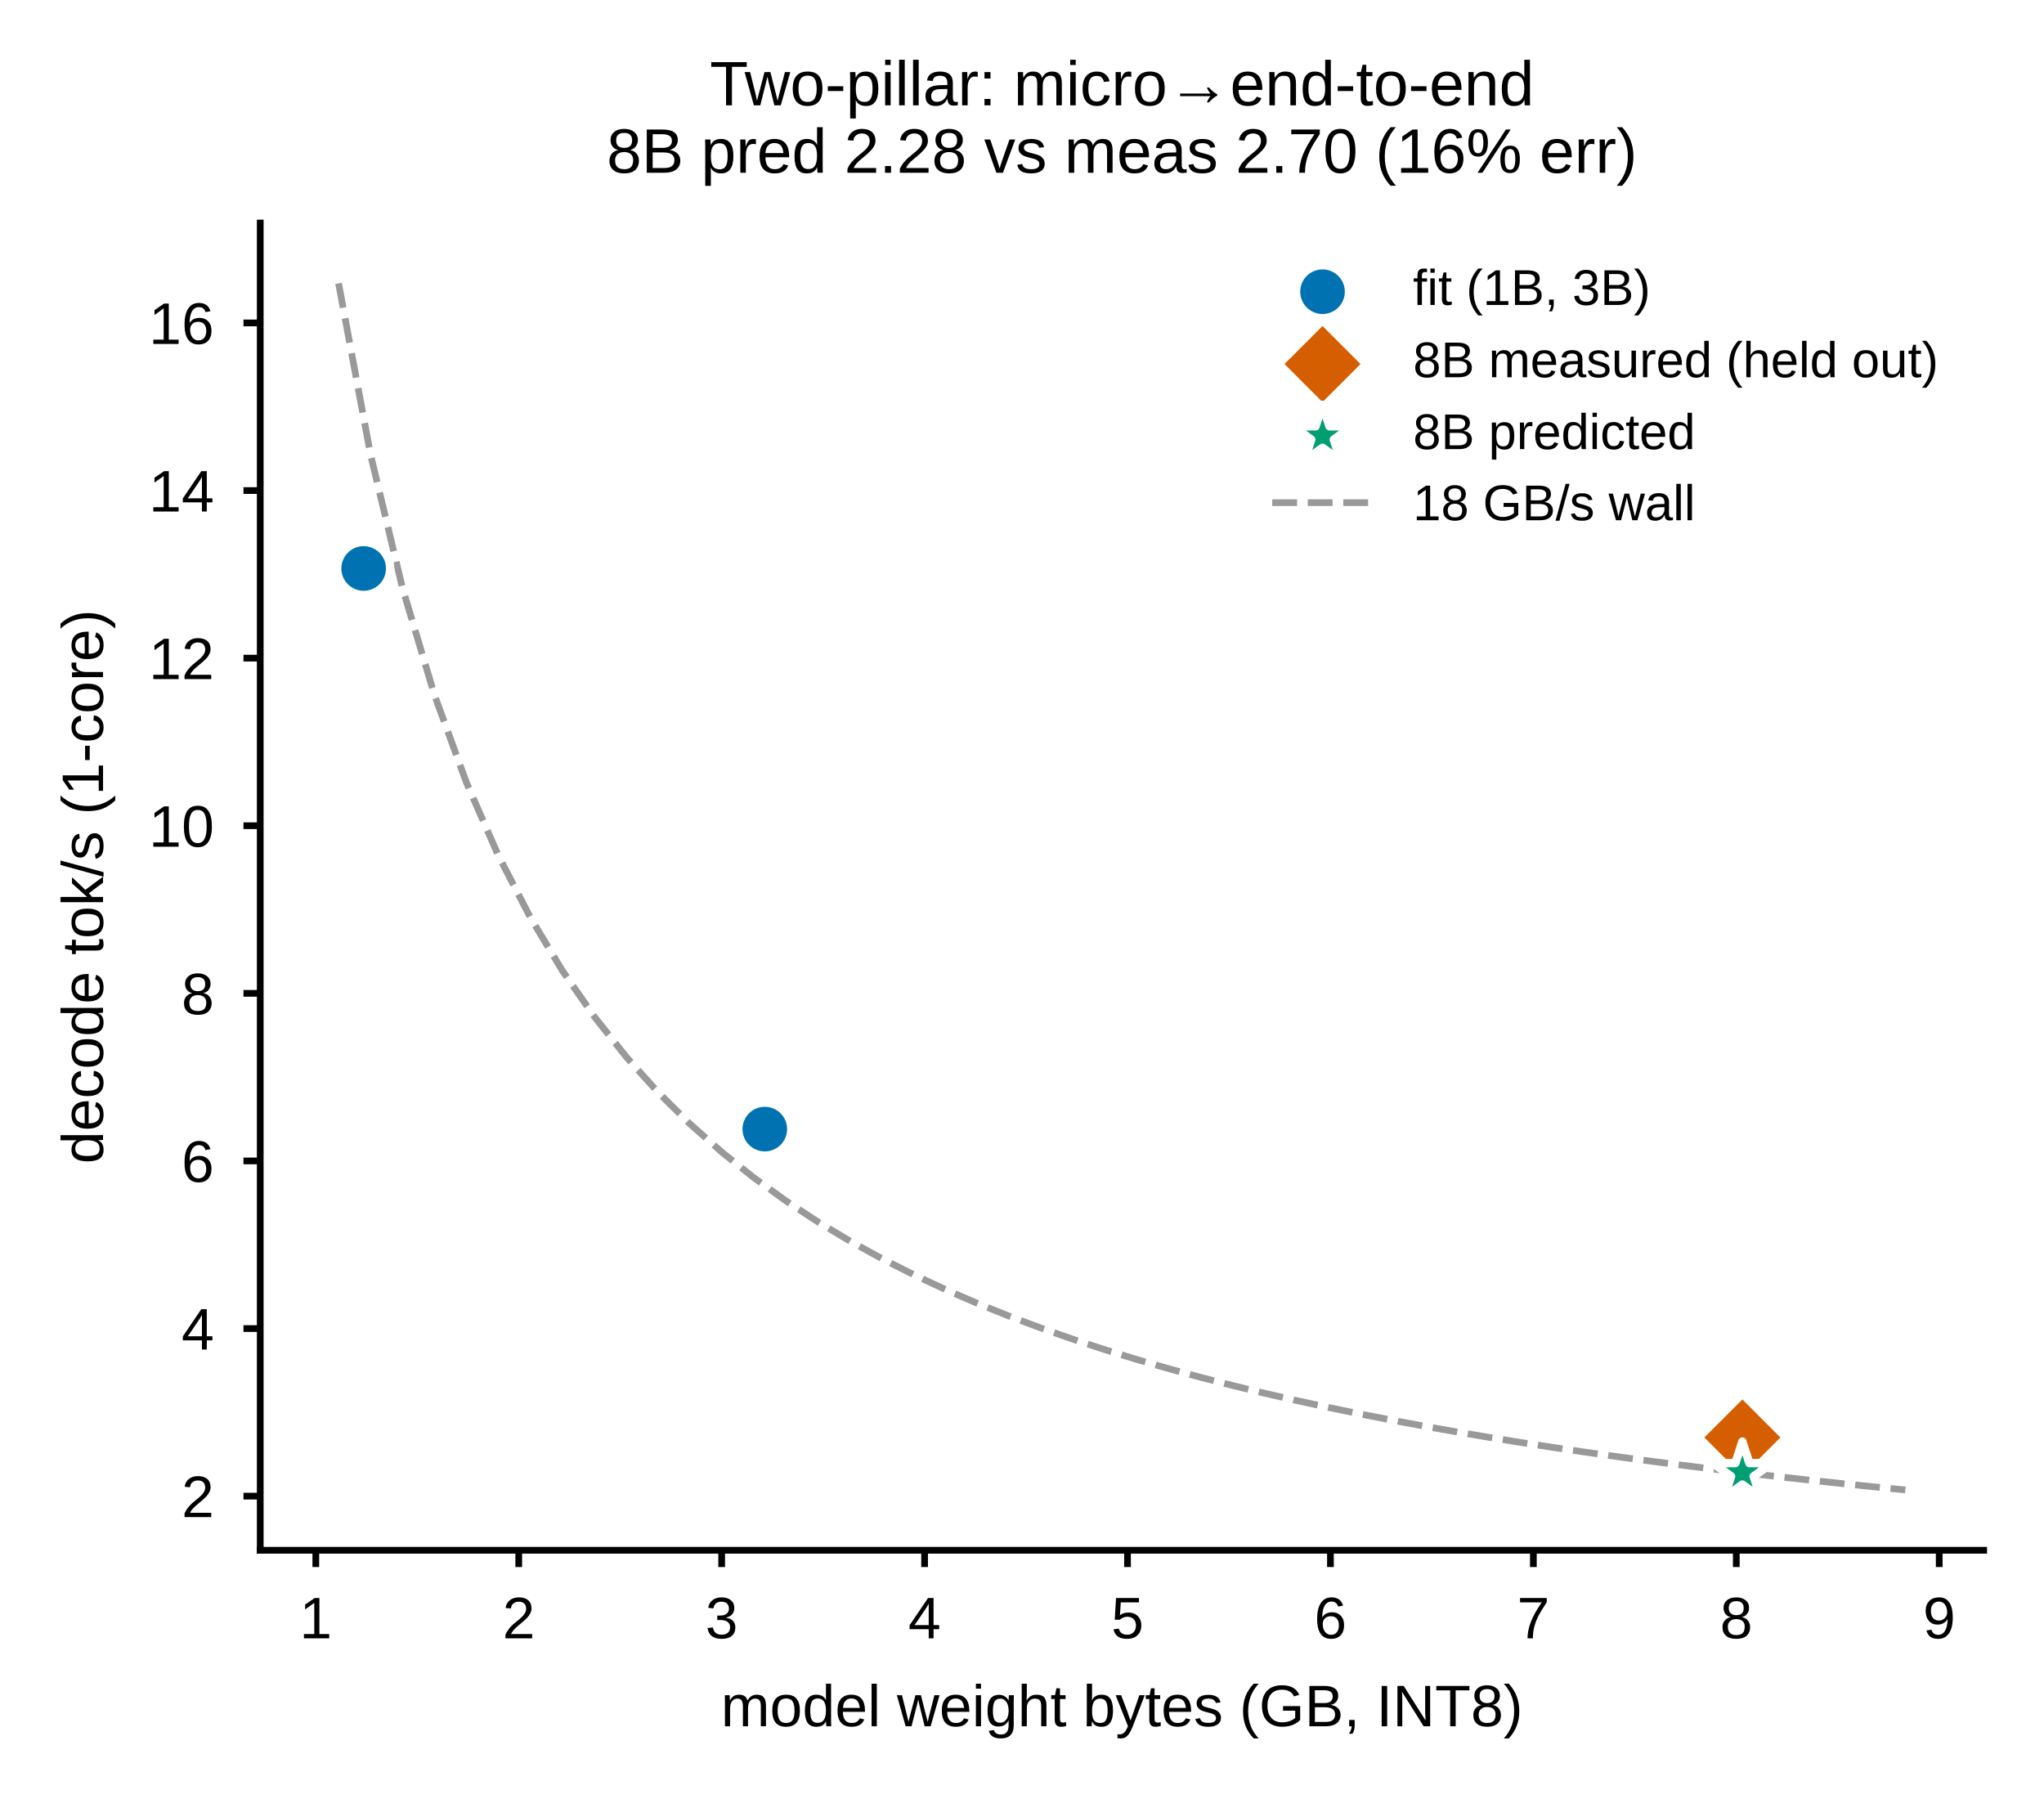
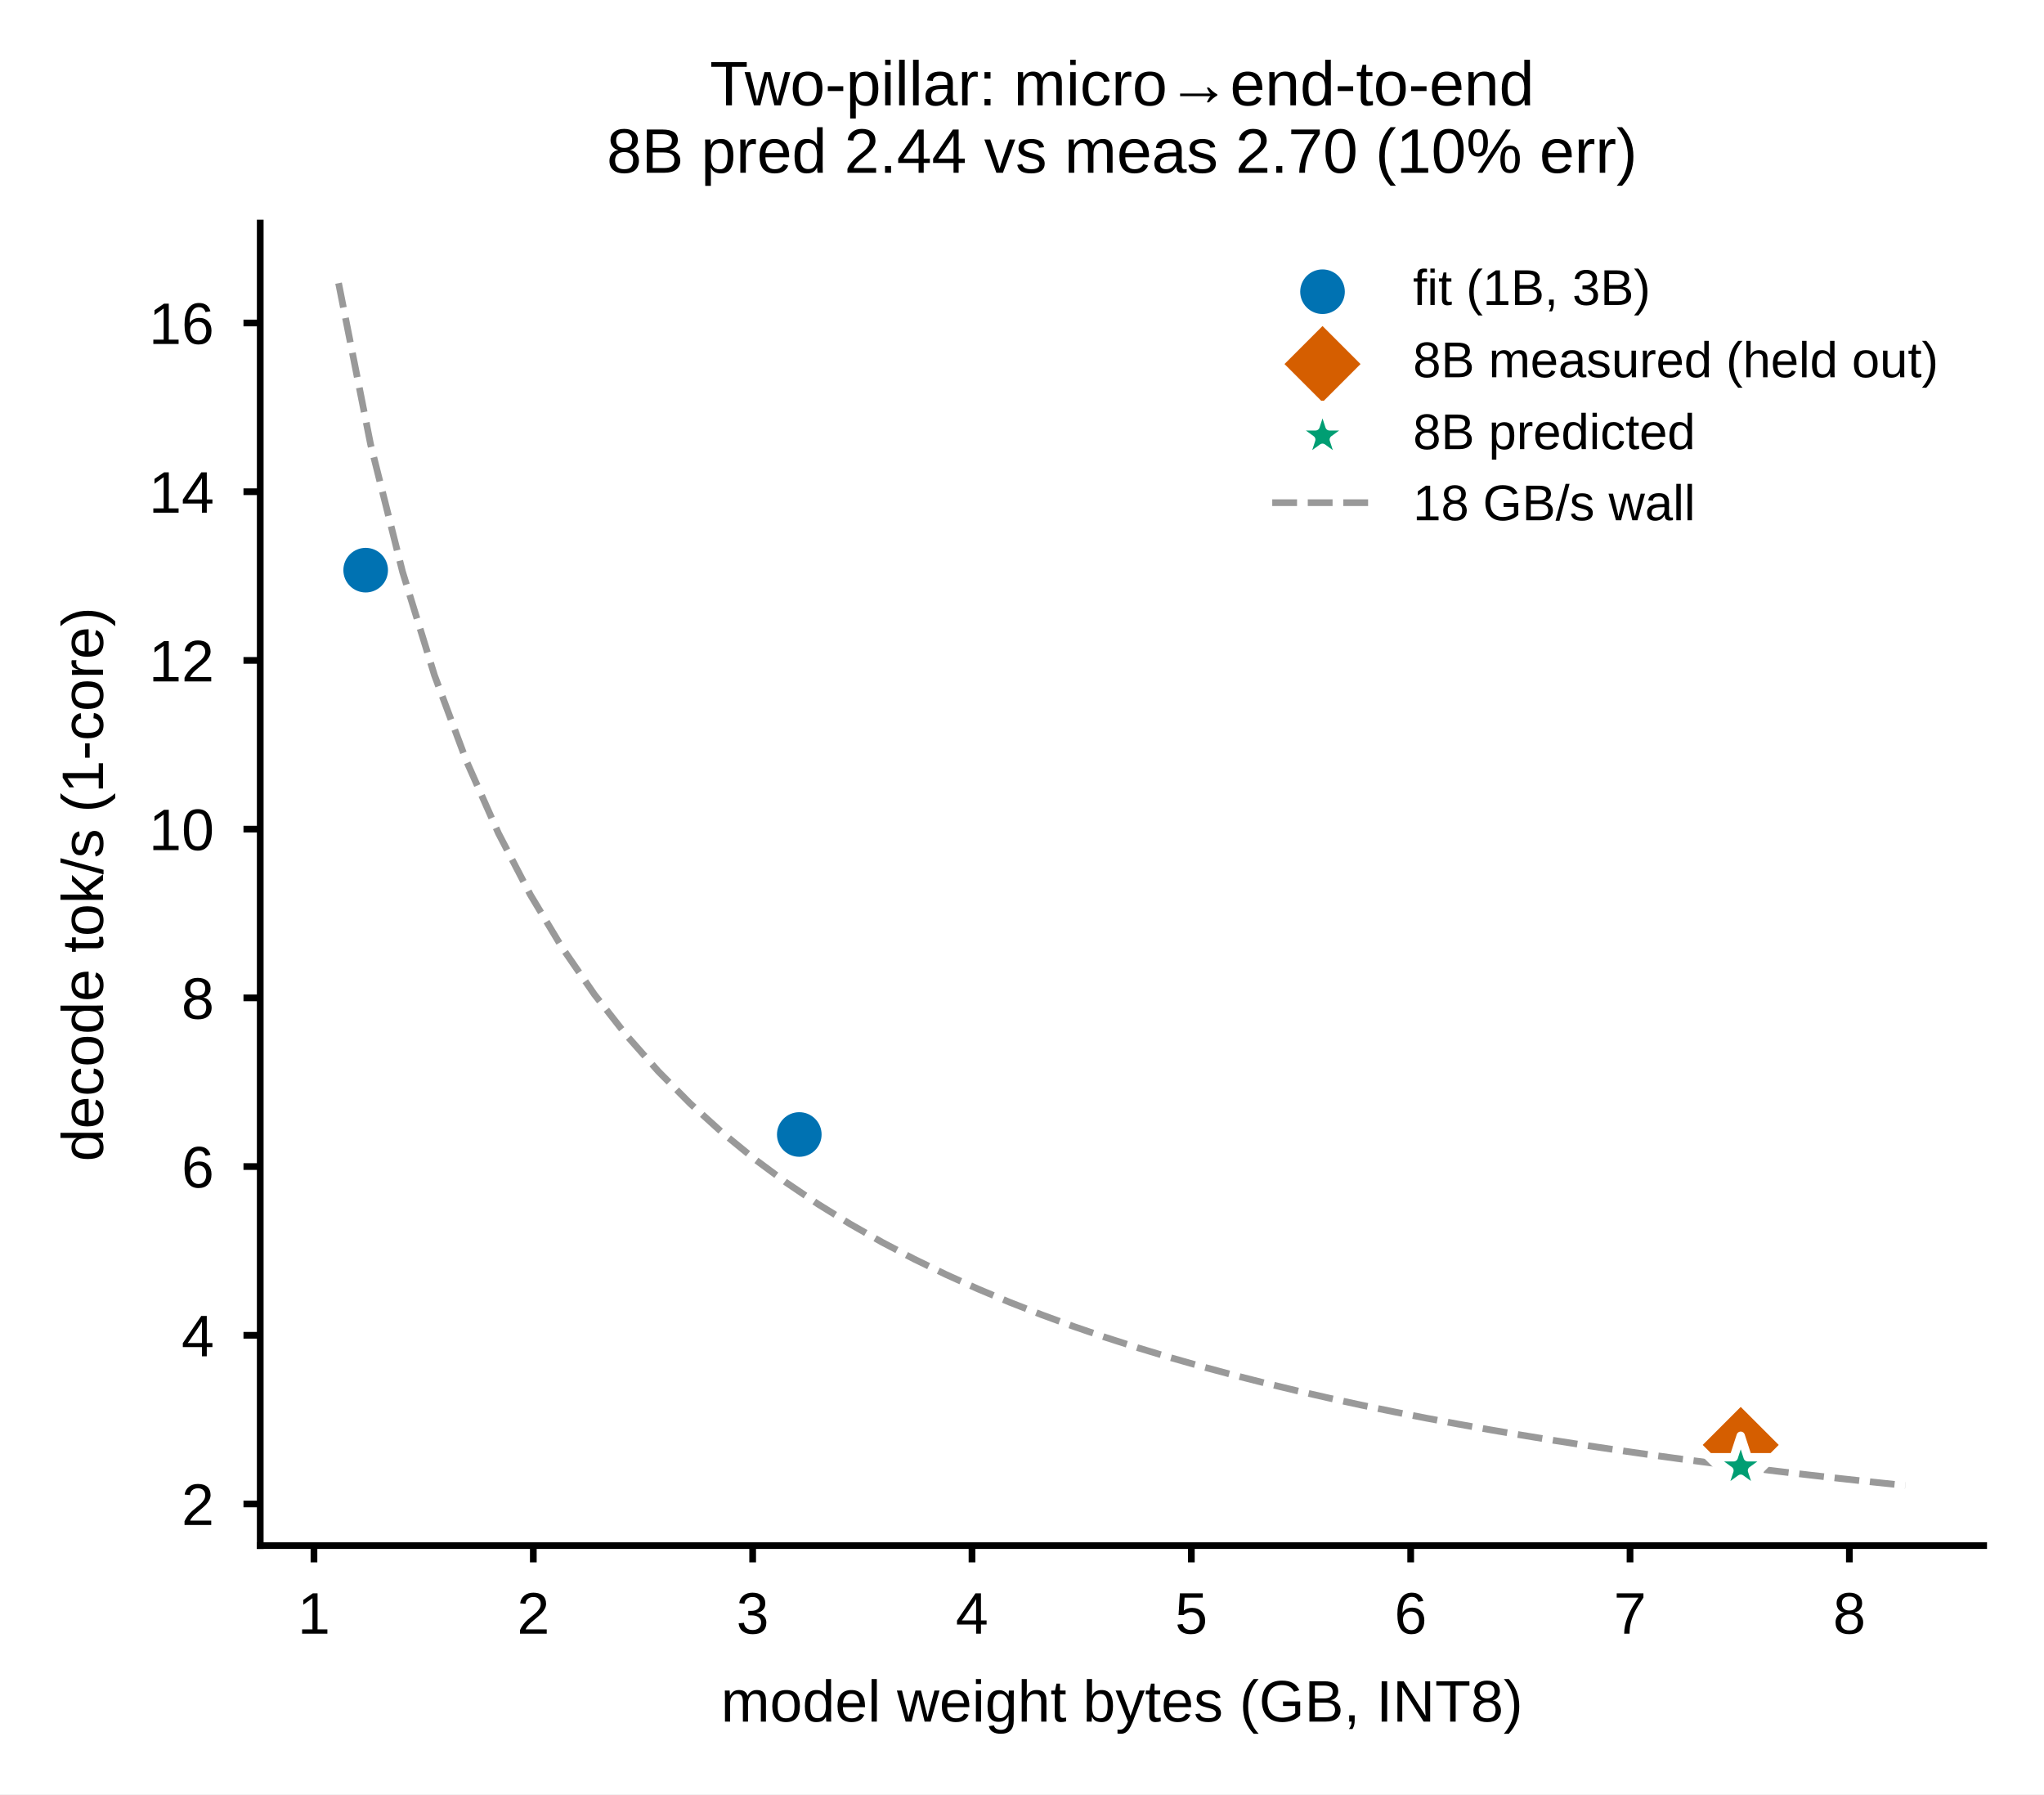
- <svg xmlns="http://www.w3.org/2000/svg" xmlns:xlink="http://www.w3.org/1999/xlink" width="243.914pt" height="214.637pt" viewBox="0 0 243.914 214.637" version="1.1">
+ <svg xmlns="http://www.w3.org/2000/svg" xmlns:xlink="http://www.w3.org/1999/xlink" width="243.914pt" height="214.072pt" viewBox="0 0 243.914 214.072" version="1.1">
  <defs>
    <style type="text/css">*{stroke-linejoin: round; stroke-linecap: butt}</style>
  </defs>
  <g id="figure_1">
    <g id="patch_1">
-       <path d="M 0 214.637  L 243.914 214.637  L 243.914 0  L 0 0  z " style="fill: #ffffff" />
+       <path d="M 0 214.072  L 243.914 214.072  L 243.914 0  L 0 0  z " style="fill: #ffffff" />
    </g>
    <g id="axes_1">
      <g id="patch_2">
-         <path d="M 31.054 184.967  L 236.714 184.967  L 236.714 26.611  L 31.054 26.611  z " style="fill: #ffffff" />
+         <path d="M 31.054 184.401  L 236.714 184.401  L 236.714 26.611  L 31.054 26.611  z " style="fill: #ffffff" />
      </g>
      <g id="matplotlib.axis_1">
        <g id="xtick_1">
          <g id="line2d_1">
            <defs>
-               <path id="m644feec974" d="M 0 0  L 0 2  " style="stroke: #000000; stroke-width: 0.8" />
+               <path id="m8c3ecb57a3" d="M 0 0  L 0 2  " style="stroke: #000000; stroke-width: 0.8" />
            </defs>
            <g>
-               <use xlink:href="#m644feec974" x="37.686" y="184.967" style="stroke: #000000; stroke-width: 0.8" />
+               <use xlink:href="#m8c3ecb57a3" x="37.467" y="184.401" style="stroke: #000000; stroke-width: 0.8" />
            </g>
          </g>
          <g id="text_1">
-             <text style="font-size: 7px; font-family: 'Arial', 'Helvetica', 'DejaVu Sans', sans-serif; text-anchor: middle" x="37.686" y="195.477" transform="rotate(-0 37.68625 195.4772)">1</text>
+             <text style="font-size: 7px; font-family: 'Arial', 'Helvetica', 'DejaVu Sans', sans-serif; text-anchor: middle" x="37.467" y="194.912" transform="rotate(-0 37.4665 194.9117)">1</text>
          </g>
        </g>
        <g id="xtick_2">
          <g id="line2d_2">
            <g>
-               <use xlink:href="#m644feec974" x="61.902" y="184.967" style="stroke: #000000; stroke-width: 0.8" />
+               <use xlink:href="#m8c3ecb57a3" x="63.641" y="184.401" style="stroke: #000000; stroke-width: 0.8" />
            </g>
          </g>
          <g id="text_2">
-             <text style="font-size: 7px; font-family: 'Arial', 'Helvetica', 'DejaVu Sans', sans-serif; text-anchor: middle" x="61.902" y="195.477" transform="rotate(-0 61.90176 195.4772)">2</text>
+             <text style="font-size: 7px; font-family: 'Arial', 'Helvetica', 'DejaVu Sans', sans-serif; text-anchor: middle" x="63.641" y="194.912" transform="rotate(-0 63.64106 194.9117)">2</text>
          </g>
        </g>
        <g id="xtick_3">
          <g id="line2d_3">
            <g>
-               <use xlink:href="#m644feec974" x="86.117" y="184.967" style="stroke: #000000; stroke-width: 0.8" />
+               <use xlink:href="#m8c3ecb57a3" x="89.816" y="184.401" style="stroke: #000000; stroke-width: 0.8" />
            </g>
          </g>
          <g id="text_3">
-             <text style="font-size: 7px; font-family: 'Arial', 'Helvetica', 'DejaVu Sans', sans-serif; text-anchor: middle" x="86.117" y="195.477" transform="rotate(-0 86.11727 195.4772)">3</text>
+             <text style="font-size: 7px; font-family: 'Arial', 'Helvetica', 'DejaVu Sans', sans-serif; text-anchor: middle" x="89.816" y="194.912" transform="rotate(-0 89.81562 194.9117)">3</text>
          </g>
        </g>
        <g id="xtick_4">
          <g id="line2d_4">
            <g>
-               <use xlink:href="#m644feec974" x="110.333" y="184.967" style="stroke: #000000; stroke-width: 0.8" />
+               <use xlink:href="#m8c3ecb57a3" x="115.99" y="184.401" style="stroke: #000000; stroke-width: 0.8" />
            </g>
          </g>
          <g id="text_4">
-             <text style="font-size: 7px; font-family: 'Arial', 'Helvetica', 'DejaVu Sans', sans-serif; text-anchor: middle" x="110.333" y="195.477" transform="rotate(-0 110.3328 195.4772)">4</text>
+             <text style="font-size: 7px; font-family: 'Arial', 'Helvetica', 'DejaVu Sans', sans-serif; text-anchor: middle" x="115.99" y="194.912" transform="rotate(-0 115.9902 194.9117)">4</text>
          </g>
        </g>
        <g id="xtick_5">
          <g id="line2d_5">
            <g>
-               <use xlink:href="#m644feec974" x="134.548" y="184.967" style="stroke: #000000; stroke-width: 0.8" />
+               <use xlink:href="#m8c3ecb57a3" x="142.165" y="184.401" style="stroke: #000000; stroke-width: 0.8" />
            </g>
          </g>
          <g id="text_5">
-             <text style="font-size: 7px; font-family: 'Arial', 'Helvetica', 'DejaVu Sans', sans-serif; text-anchor: middle" x="134.548" y="195.477" transform="rotate(-0 134.5483 195.4772)">5</text>
+             <text style="font-size: 7px; font-family: 'Arial', 'Helvetica', 'DejaVu Sans', sans-serif; text-anchor: middle" x="142.165" y="194.912" transform="rotate(-0 142.1647 194.9117)">5</text>
          </g>
        </g>
        <g id="xtick_6">
          <g id="line2d_6">
            <g>
-               <use xlink:href="#m644feec974" x="158.764" y="184.967" style="stroke: #000000; stroke-width: 0.8" />
+               <use xlink:href="#m8c3ecb57a3" x="168.339" y="184.401" style="stroke: #000000; stroke-width: 0.8" />
            </g>
          </g>
          <g id="text_6">
-             <text style="font-size: 7px; font-family: 'Arial', 'Helvetica', 'DejaVu Sans', sans-serif; text-anchor: middle" x="158.764" y="195.477" transform="rotate(-0 158.7638 195.4772)">6</text>
+             <text style="font-size: 7px; font-family: 'Arial', 'Helvetica', 'DejaVu Sans', sans-serif; text-anchor: middle" x="168.339" y="194.912" transform="rotate(-0 168.3393 194.9117)">6</text>
          </g>
        </g>
        <g id="xtick_7">
          <g id="line2d_7">
            <g>
-               <use xlink:href="#m644feec974" x="182.979" y="184.967" style="stroke: #000000; stroke-width: 0.8" />
+               <use xlink:href="#m8c3ecb57a3" x="194.514" y="184.401" style="stroke: #000000; stroke-width: 0.8" />
            </g>
          </g>
          <g id="text_7">
-             <text style="font-size: 7px; font-family: 'Arial', 'Helvetica', 'DejaVu Sans', sans-serif; text-anchor: middle" x="182.979" y="195.477" transform="rotate(-0 182.9793 195.4772)">7</text>
+             <text style="font-size: 7px; font-family: 'Arial', 'Helvetica', 'DejaVu Sans', sans-serif; text-anchor: middle" x="194.514" y="194.912" transform="rotate(-0 194.5139 194.9117)">7</text>
          </g>
        </g>
        <g id="xtick_8">
          <g id="line2d_8">
            <g>
-               <use xlink:href="#m644feec974" x="207.195" y="184.967" style="stroke: #000000; stroke-width: 0.8" />
+               <use xlink:href="#m8c3ecb57a3" x="220.688" y="184.401" style="stroke: #000000; stroke-width: 0.8" />
            </g>
          </g>
          <g id="text_8">
-             <text style="font-size: 7px; font-family: 'Arial', 'Helvetica', 'DejaVu Sans', sans-serif; text-anchor: middle" x="207.195" y="195.477" transform="rotate(-0 207.1948 195.4772)">8</text>
-           </g>
-         </g>
-         <g id="xtick_9">
-           <g id="line2d_9">
-             <g>
-               <use xlink:href="#m644feec974" x="231.41" y="184.967" style="stroke: #000000; stroke-width: 0.8" />
-             </g>
-           </g>
-           <g id="text_9">
-             <text style="font-size: 7px; font-family: 'Arial', 'Helvetica', 'DejaVu Sans', sans-serif; text-anchor: middle" x="231.41" y="195.477" transform="rotate(-0 231.4103 195.4772)">9</text>
-           </g>
-         </g>
-         <g id="text_10">
-           <text style="font-size: 7px; font-family: 'Arial', 'Helvetica', 'DejaVu Sans', sans-serif; text-anchor: middle" x="133.884" y="205.964" transform="rotate(-0 133.8844 205.9642)">model weight bytes (GB, INT8)</text>
+             <text style="font-size: 7px; font-family: 'Arial', 'Helvetica', 'DejaVu Sans', sans-serif; text-anchor: middle" x="220.688" y="194.912" transform="rotate(-0 220.6884 194.9117)">8</text>
+           </g>
+         </g>
+         <g id="text_9">
+           <text style="font-size: 7px; font-family: 'Arial', 'Helvetica', 'DejaVu Sans', sans-serif; text-anchor: middle" x="133.884" y="205.399" transform="rotate(-0 133.8844 205.3987)">model weight bytes (GB, INT8)</text>
        </g>
      </g>
      <g id="matplotlib.axis_2">
        <g id="ytick_1">
+           <g id="line2d_9">
+             <defs>
+               <path id="mb0ec5ec3d0" d="M 0 0  L -2 0  " style="stroke: #000000; stroke-width: 0.8" />
+             </defs>
+             <g>
+               <use xlink:href="#mb0ec5ec3d0" x="31.054" y="179.435" style="stroke: #000000; stroke-width: 0.8" />
+             </g>
+           </g>
+           <g id="text_10">
+             <text style="font-size: 7px; font-family: 'Arial', 'Helvetica', 'DejaVu Sans', sans-serif; text-anchor: end" x="25.554" y="181.94" transform="rotate(-0 25.55438 181.9405)">2</text>
+           </g>
+         </g>
+         <g id="ytick_2">
          <g id="line2d_10">
-             <defs>
-               <path id="mf149886c11" d="M 0 0  L -2 0  " style="stroke: #000000; stroke-width: 0.8" />
-             </defs>
-             <g>
-               <use xlink:href="#mf149886c11" x="31.054" y="178.509" style="stroke: #000000; stroke-width: 0.8" />
+             <g>
+               <use xlink:href="#mb0ec5ec3d0" x="31.054" y="159.307" style="stroke: #000000; stroke-width: 0.8" />
            </g>
          </g>
          <g id="text_11">
-             <text style="font-size: 7px; font-family: 'Arial', 'Helvetica', 'DejaVu Sans', sans-serif; text-anchor: end" x="25.554" y="181.014" transform="rotate(-0 25.55438 181.0142)">2</text>
-           </g>
-         </g>
-         <g id="ytick_2">
+             <text style="font-size: 7px; font-family: 'Arial', 'Helvetica', 'DejaVu Sans', sans-serif; text-anchor: end" x="25.554" y="161.812" transform="rotate(-0 25.55438 161.812)">4</text>
+           </g>
+         </g>
+         <g id="ytick_3">
          <g id="line2d_11">
            <g>
-               <use xlink:href="#mf149886c11" x="31.054" y="158.512" style="stroke: #000000; stroke-width: 0.8" />
+               <use xlink:href="#mb0ec5ec3d0" x="31.054" y="139.178" style="stroke: #000000; stroke-width: 0.8" />
            </g>
          </g>
          <g id="text_12">
-             <text style="font-size: 7px; font-family: 'Arial', 'Helvetica', 'DejaVu Sans', sans-serif; text-anchor: end" x="25.554" y="161.017" transform="rotate(-0 25.55438 161.0173)">4</text>
-           </g>
-         </g>
-         <g id="ytick_3">
+             <text style="font-size: 7px; font-family: 'Arial', 'Helvetica', 'DejaVu Sans', sans-serif; text-anchor: end" x="25.554" y="141.684" transform="rotate(-0 25.55438 141.6836)">6</text>
+           </g>
+         </g>
+         <g id="ytick_4">
          <g id="line2d_12">
            <g>
-               <use xlink:href="#mf149886c11" x="31.054" y="138.515" style="stroke: #000000; stroke-width: 0.8" />
+               <use xlink:href="#mb0ec5ec3d0" x="31.054" y="119.05" style="stroke: #000000; stroke-width: 0.8" />
            </g>
          </g>
          <g id="text_13">
-             <text style="font-size: 7px; font-family: 'Arial', 'Helvetica', 'DejaVu Sans', sans-serif; text-anchor: end" x="25.554" y="141.02" transform="rotate(-0 25.55438 141.0204)">6</text>
-           </g>
-         </g>
-         <g id="ytick_4">
+             <text style="font-size: 7px; font-family: 'Arial', 'Helvetica', 'DejaVu Sans', sans-serif; text-anchor: end" x="25.554" y="121.555" transform="rotate(-0 25.55438 121.5551)">8</text>
+           </g>
+         </g>
+         <g id="ytick_5">
          <g id="line2d_13">
            <g>
-               <use xlink:href="#mf149886c11" x="31.054" y="118.518" style="stroke: #000000; stroke-width: 0.8" />
+               <use xlink:href="#mb0ec5ec3d0" x="31.054" y="98.921" style="stroke: #000000; stroke-width: 0.8" />
            </g>
          </g>
          <g id="text_14">
-             <text style="font-size: 7px; font-family: 'Arial', 'Helvetica', 'DejaVu Sans', sans-serif; text-anchor: end" x="25.554" y="121.024" transform="rotate(-0 25.55438 121.0235)">8</text>
-           </g>
-         </g>
-         <g id="ytick_5">
+             <text style="font-size: 7px; font-family: 'Arial', 'Helvetica', 'DejaVu Sans', sans-serif; text-anchor: end" x="25.554" y="101.427" transform="rotate(-0 25.55438 101.4267)">10</text>
+           </g>
+         </g>
+         <g id="ytick_6">
          <g id="line2d_14">
            <g>
-               <use xlink:href="#mf149886c11" x="31.054" y="98.521" style="stroke: #000000; stroke-width: 0.8" />
+               <use xlink:href="#mb0ec5ec3d0" x="31.054" y="78.793" style="stroke: #000000; stroke-width: 0.8" />
            </g>
          </g>
          <g id="text_15">
-             <text style="font-size: 7px; font-family: 'Arial', 'Helvetica', 'DejaVu Sans', sans-serif; text-anchor: end" x="25.554" y="101.027" transform="rotate(-0 25.55438 101.0266)">10</text>
-           </g>
-         </g>
-         <g id="ytick_6">
+             <text style="font-size: 7px; font-family: 'Arial', 'Helvetica', 'DejaVu Sans', sans-serif; text-anchor: end" x="25.554" y="81.298" transform="rotate(-0 25.55438 81.29819)">12</text>
+           </g>
+         </g>
+         <g id="ytick_7">
          <g id="line2d_15">
            <g>
-               <use xlink:href="#mf149886c11" x="31.054" y="78.524" style="stroke: #000000; stroke-width: 0.8" />
+               <use xlink:href="#mb0ec5ec3d0" x="31.054" y="58.664" style="stroke: #000000; stroke-width: 0.8" />
            </g>
          </g>
          <g id="text_16">
-             <text style="font-size: 7px; font-family: 'Arial', 'Helvetica', 'DejaVu Sans', sans-serif; text-anchor: end" x="25.554" y="81.03" transform="rotate(-0 25.55438 81.02972)">12</text>
-           </g>
-         </g>
-         <g id="ytick_7">
+             <text style="font-size: 7px; font-family: 'Arial', 'Helvetica', 'DejaVu Sans', sans-serif; text-anchor: end" x="25.554" y="61.17" transform="rotate(-0 25.55438 61.16973)">14</text>
+           </g>
+         </g>
+         <g id="ytick_8">
          <g id="line2d_16">
            <g>
-               <use xlink:href="#mf149886c11" x="31.054" y="58.528" style="stroke: #000000; stroke-width: 0.8" />
+               <use xlink:href="#mb0ec5ec3d0" x="31.054" y="38.536" style="stroke: #000000; stroke-width: 0.8" />
            </g>
          </g>
          <g id="text_17">
-             <text style="font-size: 7px; font-family: 'Arial', 'Helvetica', 'DejaVu Sans', sans-serif; text-anchor: end" x="25.554" y="61.033" transform="rotate(-0 25.55438 61.03281)">14</text>
-           </g>
-         </g>
-         <g id="ytick_8">
-           <g id="line2d_17">
-             <g>
-               <use xlink:href="#mf149886c11" x="31.054" y="38.531" style="stroke: #000000; stroke-width: 0.8" />
-             </g>
-           </g>
-           <g id="text_18">
-             <text style="font-size: 7px; font-family: 'Arial', 'Helvetica', 'DejaVu Sans', sans-serif; text-anchor: end" x="25.554" y="41.036" transform="rotate(-0 25.55438 41.03591)">16</text>
-           </g>
-         </g>
-         <g id="text_19">
-           <text style="font-size: 7px; font-family: 'Arial', 'Helvetica', 'DejaVu Sans', sans-serif; text-anchor: middle" x="12.296" y="105.789" transform="rotate(-90 12.29578 105.7887)">decode tok/s (1-core)</text>
-         </g>
-       </g>
-       <g id="line2d_18">
-         <path d="M 40.403 33.809  L 44.218 54.247  L 48.034 70.172  L 51.849 82.931  L 55.665 93.382  L 59.48 102.1  L 63.296 109.483  L 67.112 115.815  L 70.927 121.307  L 74.743 126.114  L 78.558 130.358  L 82.374 134.132  L 86.19 137.509  L 90.005 140.55  L 93.821 143.302  L 97.636 145.805  L 101.452 148.091  L 105.267 150.186  L 109.083 152.114  L 112.899 153.895  L 116.714 155.543  L 120.53 157.075  L 124.345 158.5  L 128.161 159.831  L 131.977 161.077  L 135.792 162.244  L 139.608 163.341  L 143.423 164.374  L 147.239 165.347  L 151.055 166.267  L 154.87 167.137  L 158.686 167.961  L 162.501 168.743  L 166.317 169.486  L 170.132 170.193  L 173.948 170.866  L 177.764 171.508  L 181.579 172.121  L 185.395 172.706  L 189.21 173.266  L 193.026 173.803  L 196.842 174.317  L 200.657 174.81  L 204.473 175.283  L 208.288 175.738  L 212.104 176.175  L 215.919 176.596  L 219.735 177.001  L 223.551 177.392  L 227.366 177.769  " clip-path="url(#pea443c6242)" style="fill: none; stroke-dasharray: 2.96,1.28; stroke-dashoffset: 0; stroke: #999999; stroke-width: 0.8" />
+             <text style="font-size: 7px; font-family: 'Arial', 'Helvetica', 'DejaVu Sans', sans-serif; text-anchor: end" x="25.554" y="41.041" transform="rotate(-0 25.55438 41.04127)">16</text>
+           </g>
+         </g>
+         <g id="text_18">
+           <text style="font-size: 7px; font-family: 'Arial', 'Helvetica', 'DejaVu Sans', sans-serif; text-anchor: middle" x="12.296" y="105.506" transform="rotate(-90 12.29578 105.506)">decode tok/s (1-core)</text>
+         </g>
+       </g>
+       <g id="line2d_17">
+         <path d="M 40.403 33.783  L 44.218 52.994  L 48.034 68.215  L 51.849 80.572  L 55.665 90.804  L 59.48 99.416  L 63.296 106.764  L 67.112 113.107  L 70.927 118.639  L 74.743 123.505  L 78.558 127.82  L 82.374 131.671  L 86.19 135.129  L 90.005 138.253  L 93.821 141.087  L 97.636 143.672  L 101.452 146.037  L 105.267 148.21  L 109.083 150.214  L 112.899 152.067  L 116.714 153.786  L 120.53 155.385  L 124.345 156.876  L 128.161 158.27  L 131.977 159.575  L 135.792 160.801  L 139.608 161.954  L 143.423 163.04  L 147.239 164.065  L 151.055 165.034  L 154.87 165.952  L 158.686 166.822  L 162.501 167.648  L 166.317 168.433  L 170.132 169.181  L 173.948 169.894  L 177.764 170.574  L 181.579 171.223  L 185.395 171.845  L 189.21 172.439  L 193.026 173.009  L 196.842 173.555  L 200.657 174.079  L 204.473 174.582  L 208.288 175.066  L 212.104 175.531  L 215.919 175.98  L 219.735 176.411  L 223.551 176.827  L 227.366 177.229  " clip-path="url(#pa59990eacb)" style="fill: none; stroke-dasharray: 2.96,1.28; stroke-dashoffset: 0; stroke: #999999; stroke-width: 0.8" />
      </g>
      <g id="patch_3">
-         <path d="M 31.054 184.967  L 31.054 26.611  " style="fill: none; stroke: #000000; stroke-width: 0.8; stroke-linejoin: miter; stroke-linecap: square" />
+         <path d="M 31.054 184.401  L 31.054 26.611  " style="fill: none; stroke: #000000; stroke-width: 0.8; stroke-linejoin: miter; stroke-linecap: square" />
      </g>
      <g id="patch_4">
-         <path d="M 31.054 184.967  L 236.714 184.967  " style="fill: none; stroke: #000000; stroke-width: 0.8; stroke-linejoin: miter; stroke-linecap: square" />
+         <path d="M 31.054 184.401  L 236.714 184.401  " style="fill: none; stroke: #000000; stroke-width: 0.8; stroke-linejoin: miter; stroke-linecap: square" />
      </g>
      <g id="PathCollection_1">
        <defs>
-           <path id="m46d5d59c42" d="M 0 3.162  C 0.839 3.162 1.643 2.829 2.236 2.236  C 2.829 1.643 3.162 0.839 3.162 0  C 3.162 -0.839 2.829 -1.643 2.236 -2.236  C 1.643 -2.829 0.839 -3.162 0 -3.162  C -0.839 -3.162 -1.643 -2.829 -2.236 -2.236  C -2.829 -1.643 -3.162 -0.839 -3.162 0  C -3.162 0.839 -2.829 1.643 -2.236 2.236  C -1.643 2.829 -0.839 3.162 0 3.162  z " style="stroke: #ffffff" />
+           <path id="mf581afe25a" d="M 0 3.162  C 0.839 3.162 1.643 2.829 2.236 2.236  C 2.829 1.643 3.162 0.839 3.162 0  C 3.162 -0.839 2.829 -1.643 2.236 -2.236  C 1.643 -2.829 0.839 -3.162 0 -3.162  C -0.839 -3.162 -1.643 -2.829 -2.236 -2.236  C -2.829 -1.643 -3.162 -0.839 -3.162 0  C -3.162 0.839 -2.829 1.643 -2.236 2.236  C -1.643 2.829 -0.839 3.162 0 3.162  z " style="stroke: #ffffff" />
        </defs>
-         <g clip-path="url(#pea443c6242)">
-           <use xlink:href="#m46d5d59c42" x="43.395" y="67.826" style="fill: #0072b2; stroke: #ffffff" />
+         <g clip-path="url(#pa59990eacb)">
+           <use xlink:href="#mf581afe25a" x="43.637" y="68.024" style="fill: #0072b2; stroke: #ffffff" />
        </g>
      </g>
      <g id="PathCollection_2">
-         <g clip-path="url(#pea443c6242)">
-           <use xlink:href="#m46d5d59c42" x="91.265" y="134.716" style="fill: #0072b2; stroke: #ffffff" />
-         </g>
-       </g>
-       <g id="text_20">
+         <g clip-path="url(#pa59990eacb)">
+           <use xlink:href="#mf581afe25a" x="95.38" y="135.354" style="fill: #0072b2; stroke: #ffffff" />
+         </g>
+       </g>
+       <g id="text_19">
        <text style="font-size: 7.5px; font-family: 'Arial', 'Helvetica', 'DejaVu Sans', sans-serif" transform="translate(84.70312 12.56836)">Two-pillar: micro→end-to-end</text>
-         <text style="font-size: 7.5px; font-family: 'Arial', 'Helvetica', 'DejaVu Sans', sans-serif" transform="translate(72.40019 20.6107)">8B pred 2.28 vs meas 2.70 (16% err)</text>
+         <text style="font-size: 7.5px; font-family: 'Arial', 'Helvetica', 'DejaVu Sans', sans-serif" transform="translate(72.40019 20.6107)">8B pred 2.44 vs meas 2.70 (10% err)</text>
      </g>
      <g id="PathCollection_3">
        <defs>
-           <path id="ma559fd3f39" d="M -0 5.244  L 5.244 0  L 0 -5.244  L -5.244 -0  z " style="stroke: #ffffff" />
+           <path id="mc4379aa18d" d="M -0 5.244  L 5.244 0  L 0 -5.244  L -5.244 -0  z " style="stroke: #ffffff" />
        </defs>
-         <g clip-path="url(#pea443c6242)">
-           <use xlink:href="#ma559fd3f39" x="207.921" y="171.51" style="fill: #d55e00; stroke: #ffffff" />
+         <g clip-path="url(#pa59990eacb)">
+           <use xlink:href="#mc4379aa18d" x="207.723" y="172.39" style="fill: #d55e00; stroke: #ffffff" />
        </g>
      </g>
      <g id="PathCollection_4">
        <defs>
-           <path id="mda8afd7e74" d="M 0 -3.708  L -0.833 -1.146  L -3.527 -1.146  L -1.347 0.438  L -2.18 3  L -0 1.416  L 2.18 3  L 1.347 0.438  L 3.527 -1.146  L 0.833 -1.146  z " style="stroke: #ffffff" />
+           <path id="me54dc9fdb5" d="M 0 -3.708  L -0.833 -1.146  L -3.527 -1.146  L -1.347 0.438  L -2.18 3  L -0 1.416  L 2.18 3  L 1.347 0.438  L 3.527 -1.146  L 0.833 -1.146  z " style="stroke: #ffffff" />
        </defs>
-         <g clip-path="url(#pea443c6242)">
-           <use xlink:href="#mda8afd7e74" x="207.921" y="175.709" style="fill: #009e73; stroke: #ffffff" />
+         <g clip-path="url(#pa59990eacb)">
+           <use xlink:href="#me54dc9fdb5" x="207.723" y="175.007" style="fill: #009e73; stroke: #ffffff" />
        </g>
      </g>
      <g id="legend_1">
        <g id="PathCollection_5">
          <g>
-             <use xlink:href="#m46d5d59c42" x="157.818" y="34.804" style="fill: #0072b2; stroke: #ffffff" />
-           </g>
-         </g>
-         <g id="text_21">
+             <use xlink:href="#mf581afe25a" x="157.818" y="34.804" style="fill: #0072b2; stroke: #ffffff" />
+           </g>
+         </g>
+         <g id="text_20">
          <text style="font-size: 6px; font-family: 'Arial', 'Helvetica', 'DejaVu Sans', sans-serif; text-anchor: start" x="168.618" y="36.379" transform="rotate(-0 168.6181 36.37852)">fit (1B, 3B)</text>
        </g>
        <g id="PathCollection_6">
          <g>
-             <use xlink:href="#ma559fd3f39" x="157.818" y="43.434" style="fill: #d55e00; stroke: #ffffff" />
-           </g>
-         </g>
-         <g id="text_22">
+             <use xlink:href="#mc4379aa18d" x="157.818" y="43.434" style="fill: #d55e00; stroke: #ffffff" />
+           </g>
+         </g>
+         <g id="text_21">
          <text style="font-size: 6px; font-family: 'Arial', 'Helvetica', 'DejaVu Sans', sans-serif; text-anchor: start" x="168.618" y="45.009" transform="rotate(-0 168.6181 45.00914)">8B measured (held out)</text>
        </g>
        <g id="PathCollection_7">
          <g>
-             <use xlink:href="#mda8afd7e74" x="157.818" y="52.009" style="fill: #009e73; stroke: #ffffff" />
-           </g>
+             <use xlink:href="#me54dc9fdb5" x="157.818" y="52.009" style="fill: #009e73; stroke: #ffffff" />
+           </g>
+         </g>
+         <g id="text_22">
+           <text style="font-size: 6px; font-family: 'Arial', 'Helvetica', 'DejaVu Sans', sans-serif; text-anchor: start" x="168.618" y="53.584" transform="rotate(-0 168.6181 53.58445)">8B predicted</text>
+         </g>
+         <g id="line2d_18">
+           <path d="M 151.818 59.972  L 157.818 59.972  L 163.818 59.972  " style="fill: none; stroke-dasharray: 2.96,1.28; stroke-dashoffset: 0; stroke: #999999; stroke-width: 0.8" />
        </g>
        <g id="text_23">
-           <text style="font-size: 6px; font-family: 'Arial', 'Helvetica', 'DejaVu Sans', sans-serif; text-anchor: start" x="168.618" y="53.584" transform="rotate(-0 168.6181 53.58445)">8B predicted</text>
-         </g>
-         <g id="line2d_19">
-           <path d="M 151.818 59.972  L 157.818 59.972  L 163.818 59.972  " style="fill: none; stroke-dasharray: 2.96,1.28; stroke-dashoffset: 0; stroke: #999999; stroke-width: 0.8" />
-         </g>
-         <g id="text_24">
          <text style="font-size: 6px; font-family: 'Arial', 'Helvetica', 'DejaVu Sans', sans-serif; text-anchor: start" x="168.618" y="62.072" transform="rotate(-0 168.6181 62.07164)">18 GB/s wall</text>
        </g>
      </g>
    </g>
  </g>
  <defs>
-     <clipPath id="pea443c6242">
-       <rect x="31.054" y="26.611" width="205.66" height="158.356" />
+     <clipPath id="pa59990eacb">
+       <rect x="31.054" y="26.611" width="205.66" height="157.791" />
    </clipPath>
  </defs>
</svg>
